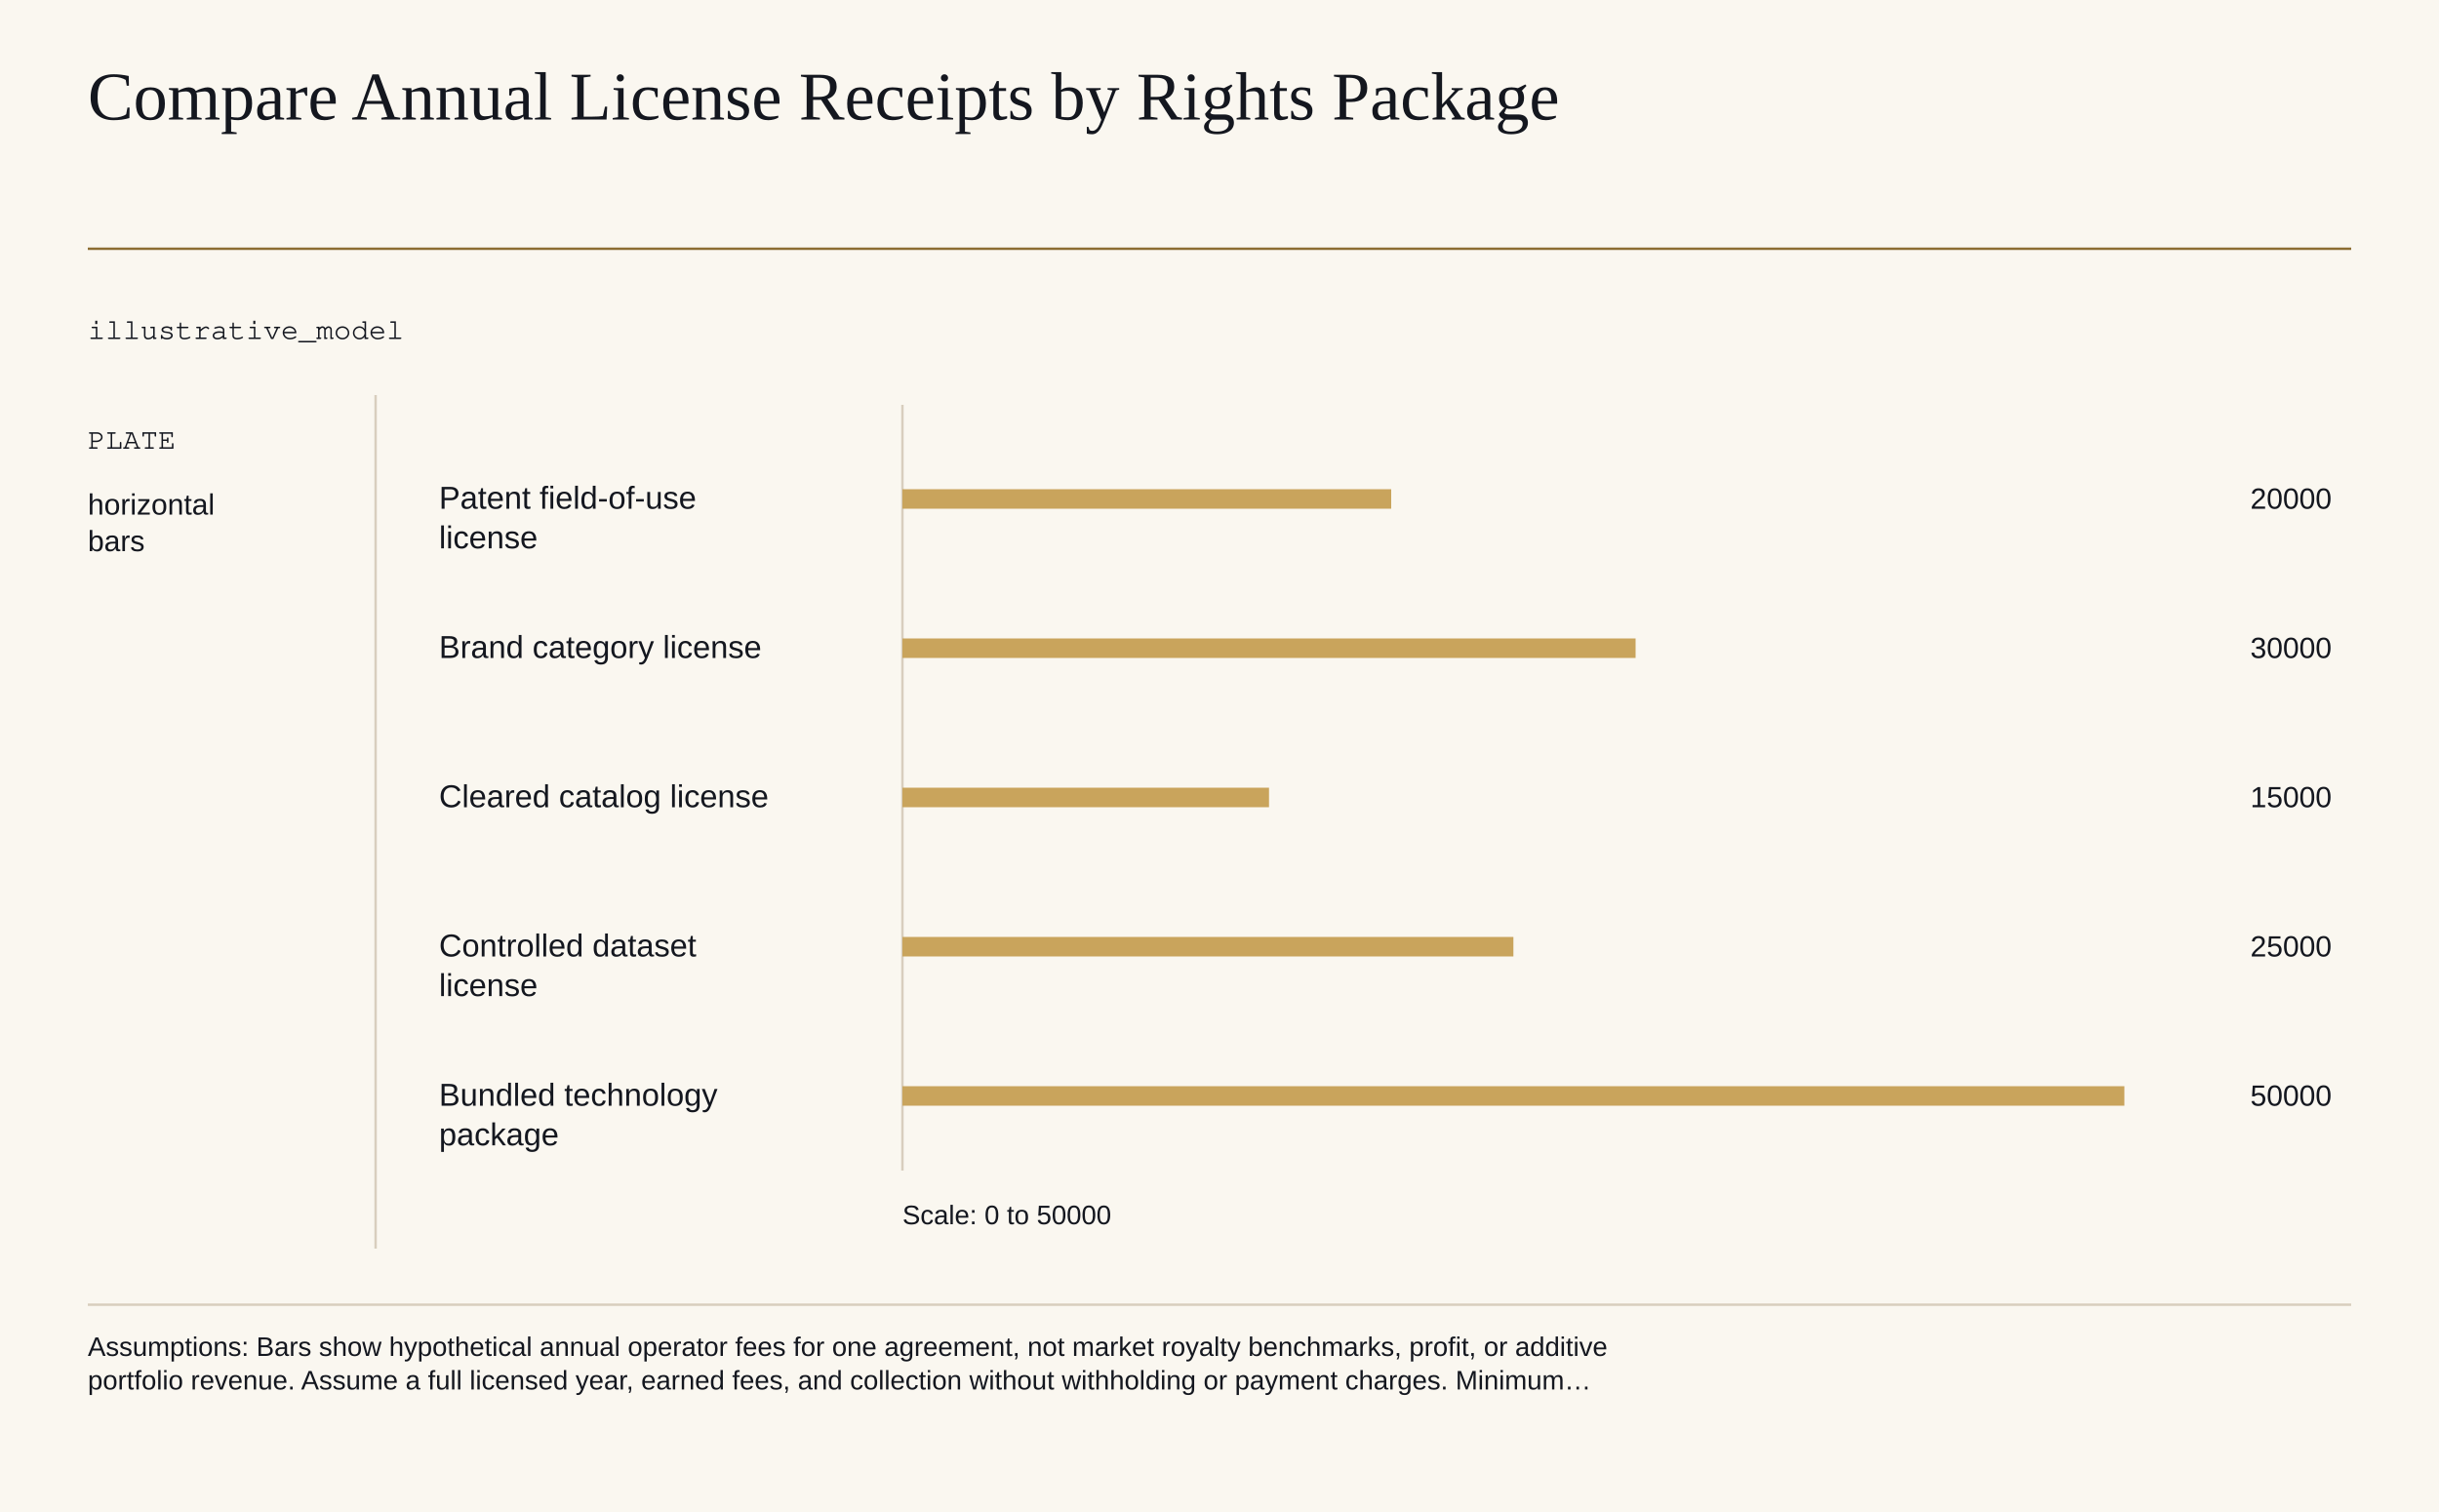
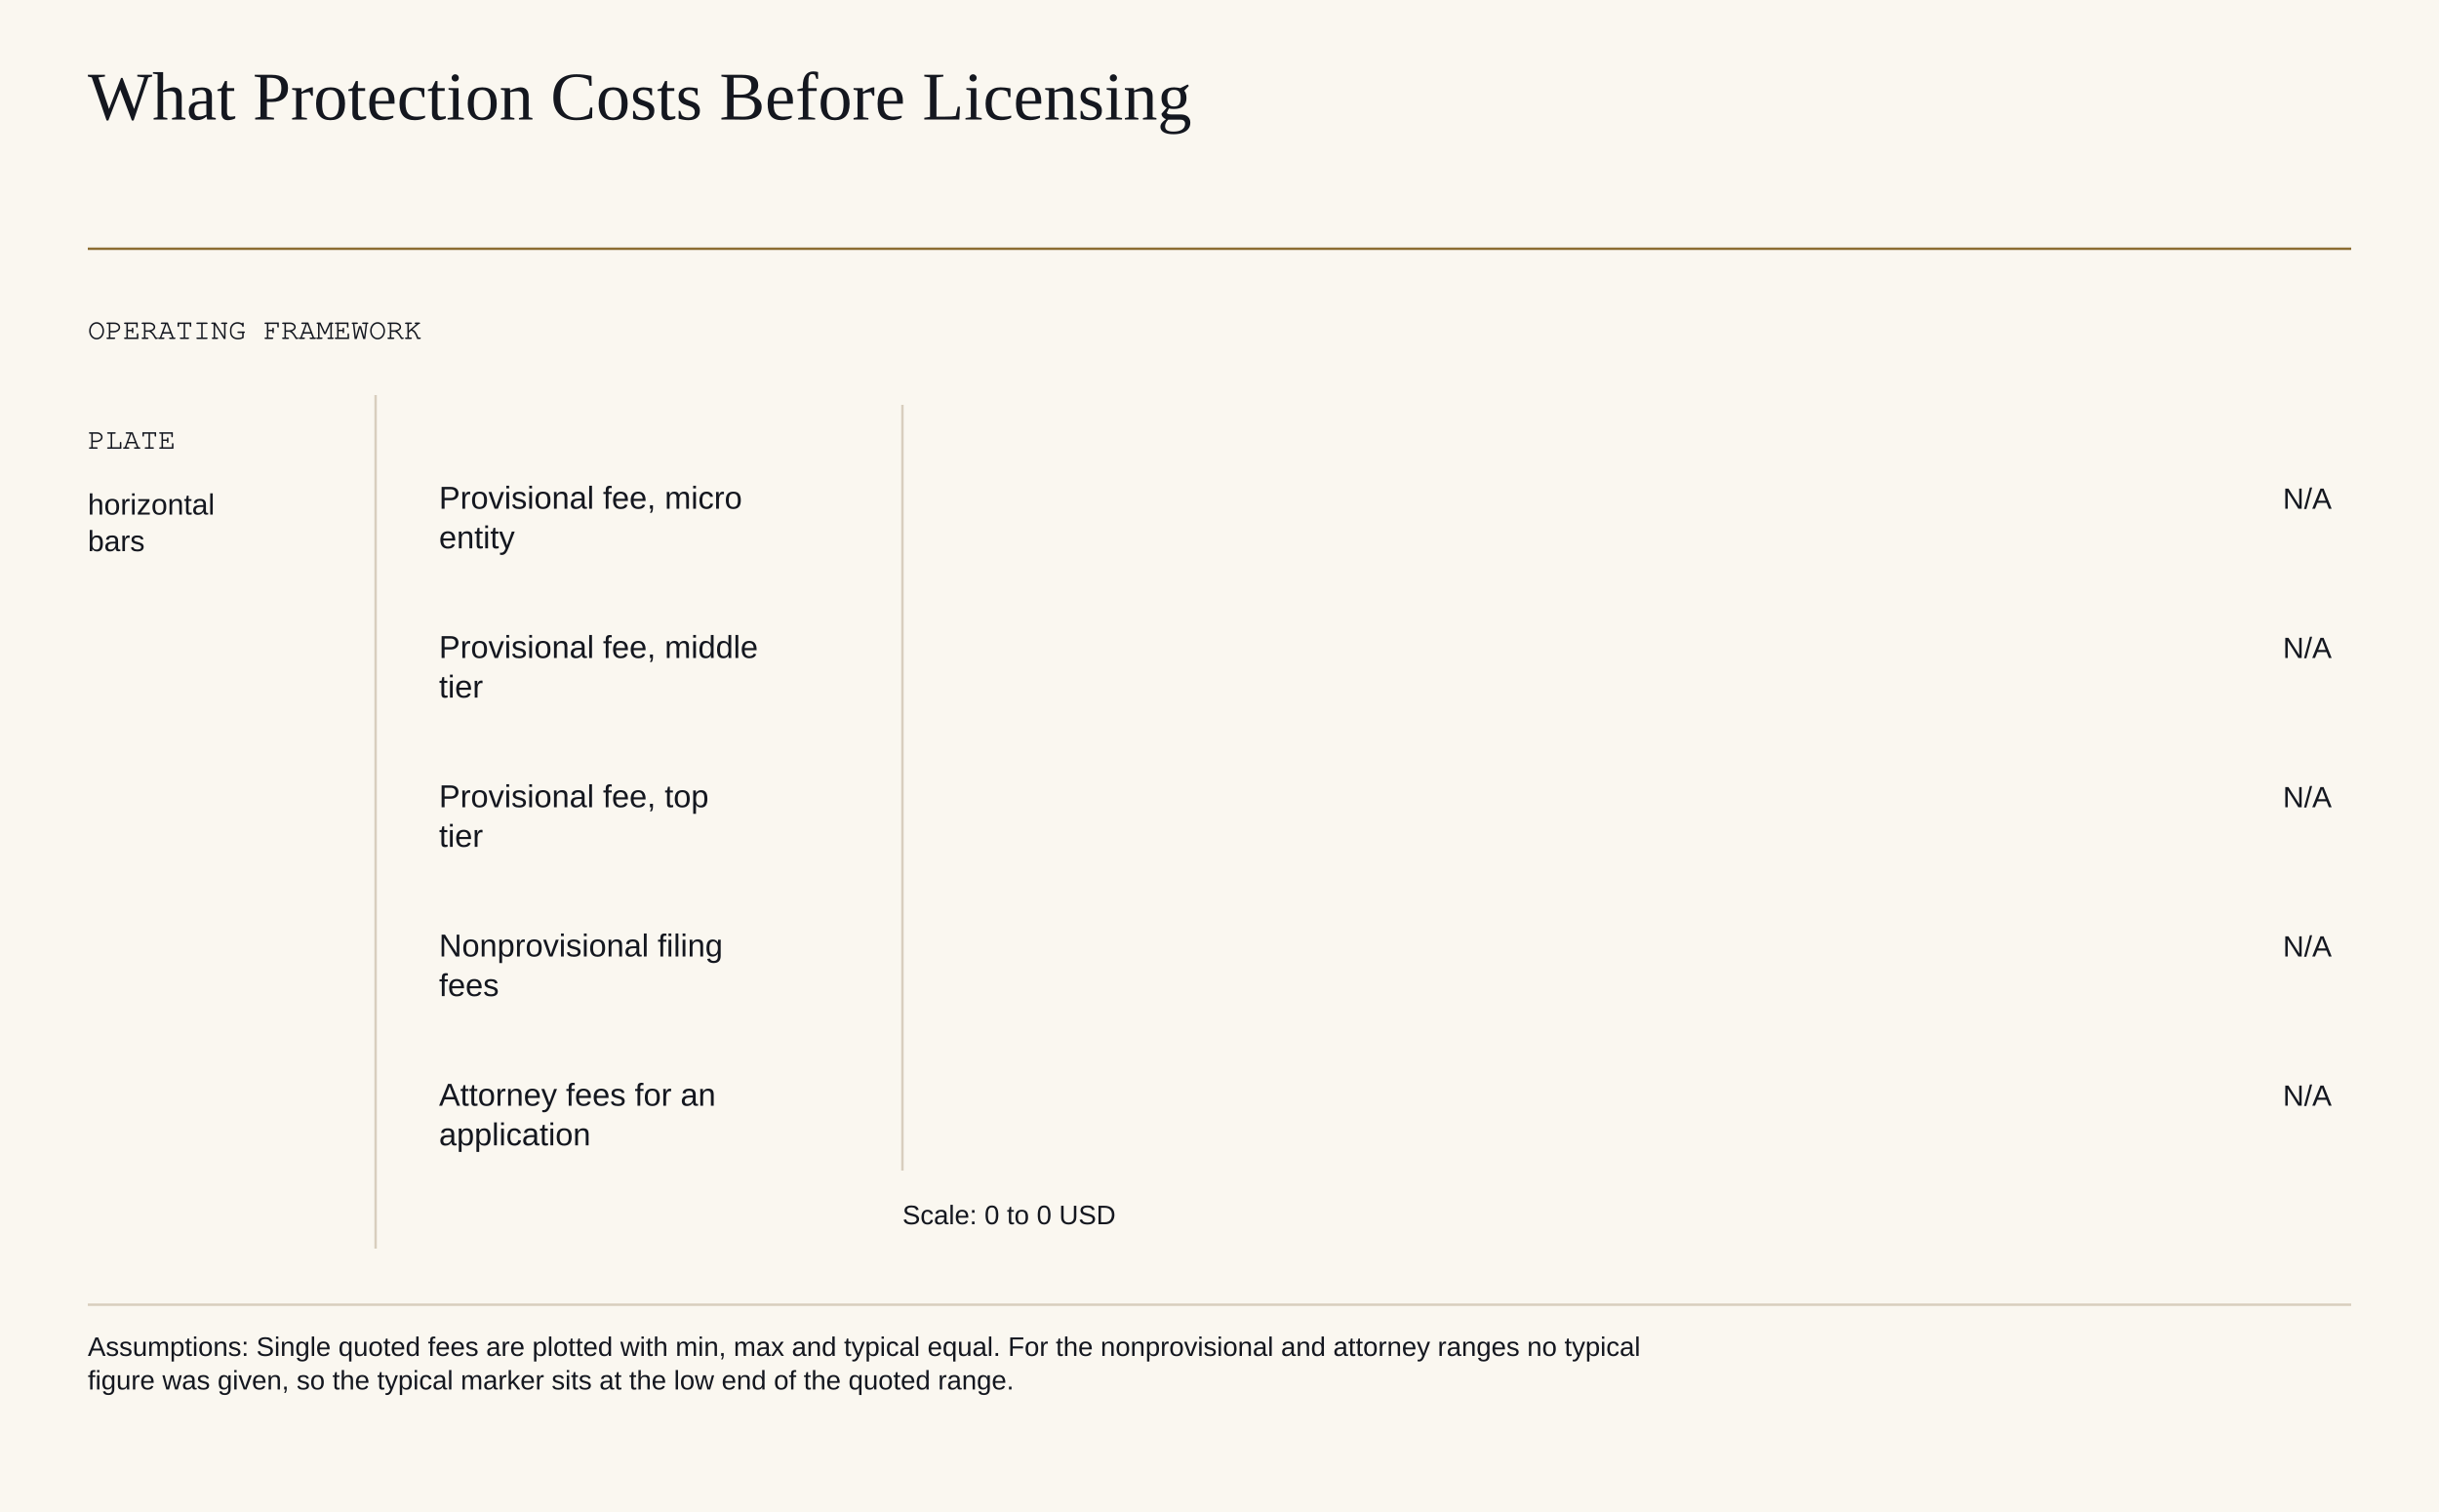
<svg xmlns="http://www.w3.org/2000/svg" viewBox="0 0 1000 620" role="img">
  <rect x="0" y="0" width="1000" height="620" fill="#FAF7F0" stroke="none" stroke-width="1" />
  <text x="36" y="49" font-family="Georgia, 'Times New Roman', serif" font-size="28" fill="#14171F" text-anchor="start" style="font-variant-numeric:tabular-nums">
-     <tspan x="36" dy="0">Compare Annual License Receipts by Rights Package</tspan>
+     <tspan x="36" dy="0">What Protection Costs Before Licensing</tspan>
  </text>
  <line x1="36" y1="102" x2="964" y2="102" stroke="#8C6D32" stroke-width="1" />
  <text x="36" y="139" font-family="Courier, monospace" font-size="12" fill="#14171F" text-anchor="start" style="font-variant-numeric:tabular-nums">
-     <tspan x="36" dy="0">illustrative_model</tspan>
+     <tspan x="36" dy="0">OPERATING FRAMEWORK</tspan>
  </text>
  <line x1="154" y1="162" x2="154" y2="512" stroke="#D8CEBE" stroke-width="1" />
  <text x="36" y="184" font-family="Courier, monospace" font-size="12" fill="#14171F" text-anchor="start" style="font-variant-numeric:tabular-nums">
    <tspan x="36" dy="0">PLATE</tspan>
  </text>
  <text x="36" y="211" font-family="Arial, Helvetica, sans-serif" font-size="12" fill="#14171F" text-anchor="start" style="font-variant-numeric:tabular-nums">
    <tspan x="36" dy="0">horizontal</tspan>
    <tspan x="36" dy="15.0">bars</tspan>
  </text>
  <line x1="370.0" y1="166" x2="370.0" y2="480" stroke="#D8CEBE" stroke-width="1" />
  <text x="180" y="208.6" font-family="Arial, Helvetica, sans-serif" font-size="13" fill="#14171F" text-anchor="start" style="font-variant-numeric:tabular-nums">
-     <tspan x="180" dy="0">Patent field-of-use</tspan>
-     <tspan x="180" dy="16.25">license</tspan>
+     <tspan x="180" dy="0">Provisional fee, micro</tspan>
+     <tspan x="180" dy="16.25">entity</tspan>
  </text>
-   <rect x="370.0" y="200.6" width="200.4" height="8" fill="#C9A45C" stroke="none" stroke-width="1" />
  <text x="956" y="208.6" font-family="Arial, Helvetica, sans-serif" font-size="12" fill="#14171F" text-anchor="end" style="font-variant-numeric:tabular-nums">
-     <tspan x="956" dy="0">20000</tspan>
+     <tspan x="956" dy="0">N/A</tspan>
  </text>
  <text x="180" y="269.8" font-family="Arial, Helvetica, sans-serif" font-size="13" fill="#14171F" text-anchor="start" style="font-variant-numeric:tabular-nums">
-     <tspan x="180" dy="0">Brand category license</tspan>
+     <tspan x="180" dy="0">Provisional fee, middle</tspan>
+     <tspan x="180" dy="16.25">tier</tspan>
  </text>
-   <rect x="370.0" y="261.8" width="300.6" height="8" fill="#C9A45C" stroke="none" stroke-width="1" />
  <text x="956" y="269.8" font-family="Arial, Helvetica, sans-serif" font-size="12" fill="#14171F" text-anchor="end" style="font-variant-numeric:tabular-nums">
-     <tspan x="956" dy="0">30000</tspan>
+     <tspan x="956" dy="0">N/A</tspan>
  </text>
  <text x="180" y="331.0" font-family="Arial, Helvetica, sans-serif" font-size="13" fill="#14171F" text-anchor="start" style="font-variant-numeric:tabular-nums">
-     <tspan x="180" dy="0">Cleared catalog license</tspan>
+     <tspan x="180" dy="0">Provisional fee, top</tspan>
+     <tspan x="180" dy="16.25">tier</tspan>
  </text>
-   <rect x="370.0" y="323.0" width="150.3" height="8" fill="#C9A45C" stroke="none" stroke-width="1" />
  <text x="956" y="331.0" font-family="Arial, Helvetica, sans-serif" font-size="12" fill="#14171F" text-anchor="end" style="font-variant-numeric:tabular-nums">
-     <tspan x="956" dy="0">15000</tspan>
+     <tspan x="956" dy="0">N/A</tspan>
  </text>
  <text x="180" y="392.2" font-family="Arial, Helvetica, sans-serif" font-size="13" fill="#14171F" text-anchor="start" style="font-variant-numeric:tabular-nums">
-     <tspan x="180" dy="0">Controlled dataset</tspan>
-     <tspan x="180" dy="16.25">license</tspan>
+     <tspan x="180" dy="0">Nonprovisional filing</tspan>
+     <tspan x="180" dy="16.25">fees</tspan>
  </text>
-   <rect x="370.0" y="384.2" width="250.5" height="8" fill="#C9A45C" stroke="none" stroke-width="1" />
  <text x="956" y="392.2" font-family="Arial, Helvetica, sans-serif" font-size="12" fill="#14171F" text-anchor="end" style="font-variant-numeric:tabular-nums">
-     <tspan x="956" dy="0">25000</tspan>
+     <tspan x="956" dy="0">N/A</tspan>
  </text>
  <text x="180" y="453.4" font-family="Arial, Helvetica, sans-serif" font-size="13" fill="#14171F" text-anchor="start" style="font-variant-numeric:tabular-nums">
-     <tspan x="180" dy="0">Bundled technology</tspan>
-     <tspan x="180" dy="16.25">package</tspan>
+     <tspan x="180" dy="0">Attorney fees for an</tspan>
+     <tspan x="180" dy="16.25">application</tspan>
  </text>
-   <rect x="370.0" y="445.4" width="501.0" height="8" fill="#C9A45C" stroke="none" stroke-width="1" />
  <text x="956" y="453.4" font-family="Arial, Helvetica, sans-serif" font-size="12" fill="#14171F" text-anchor="end" style="font-variant-numeric:tabular-nums">
-     <tspan x="956" dy="0">50000</tspan>
+     <tspan x="956" dy="0">N/A</tspan>
  </text>
  <text x="370" y="502" font-family="Arial, Helvetica, sans-serif" font-size="11" fill="#14171F" text-anchor="start" style="font-variant-numeric:tabular-nums">
-     <tspan x="370" dy="0">Scale: 0 to 50000</tspan>
+     <tspan x="370" dy="0">Scale: 0 to 0 USD</tspan>
  </text>
  <line x1="36" y1="535" x2="964" y2="535" stroke="#D8CEBE" stroke-width="1" />
  <text x="36" y="556" font-family="Arial, Helvetica, sans-serif" font-size="11" fill="#14171F" text-anchor="start" style="font-variant-numeric:tabular-nums">
-     <tspan x="36" dy="0">Assumptions: Bars show hypothetical annual operator fees for one agreement, not market royalty benchmarks, profit, or additive</tspan>
-     <tspan x="36" dy="13.75">portfolio revenue. Assume a full licensed year, earned fees, and collection without withholding or payment charges. Minimum…</tspan>
+     <tspan x="36" dy="0">Assumptions: Single quoted fees are plotted with min, max and typical equal. For the nonprovisional and attorney ranges no typical</tspan>
+     <tspan x="36" dy="13.75">figure was given, so the typical marker sits at the low end of the quoted range.</tspan>
  </text>
  <text x="36" y="592" font-family="Arial, Helvetica, sans-serif" font-size="10" fill="#14171F" text-anchor="start" style="font-variant-numeric:tabular-nums">
    <tspan x="36" dy="0" />
  </text>
</svg>
